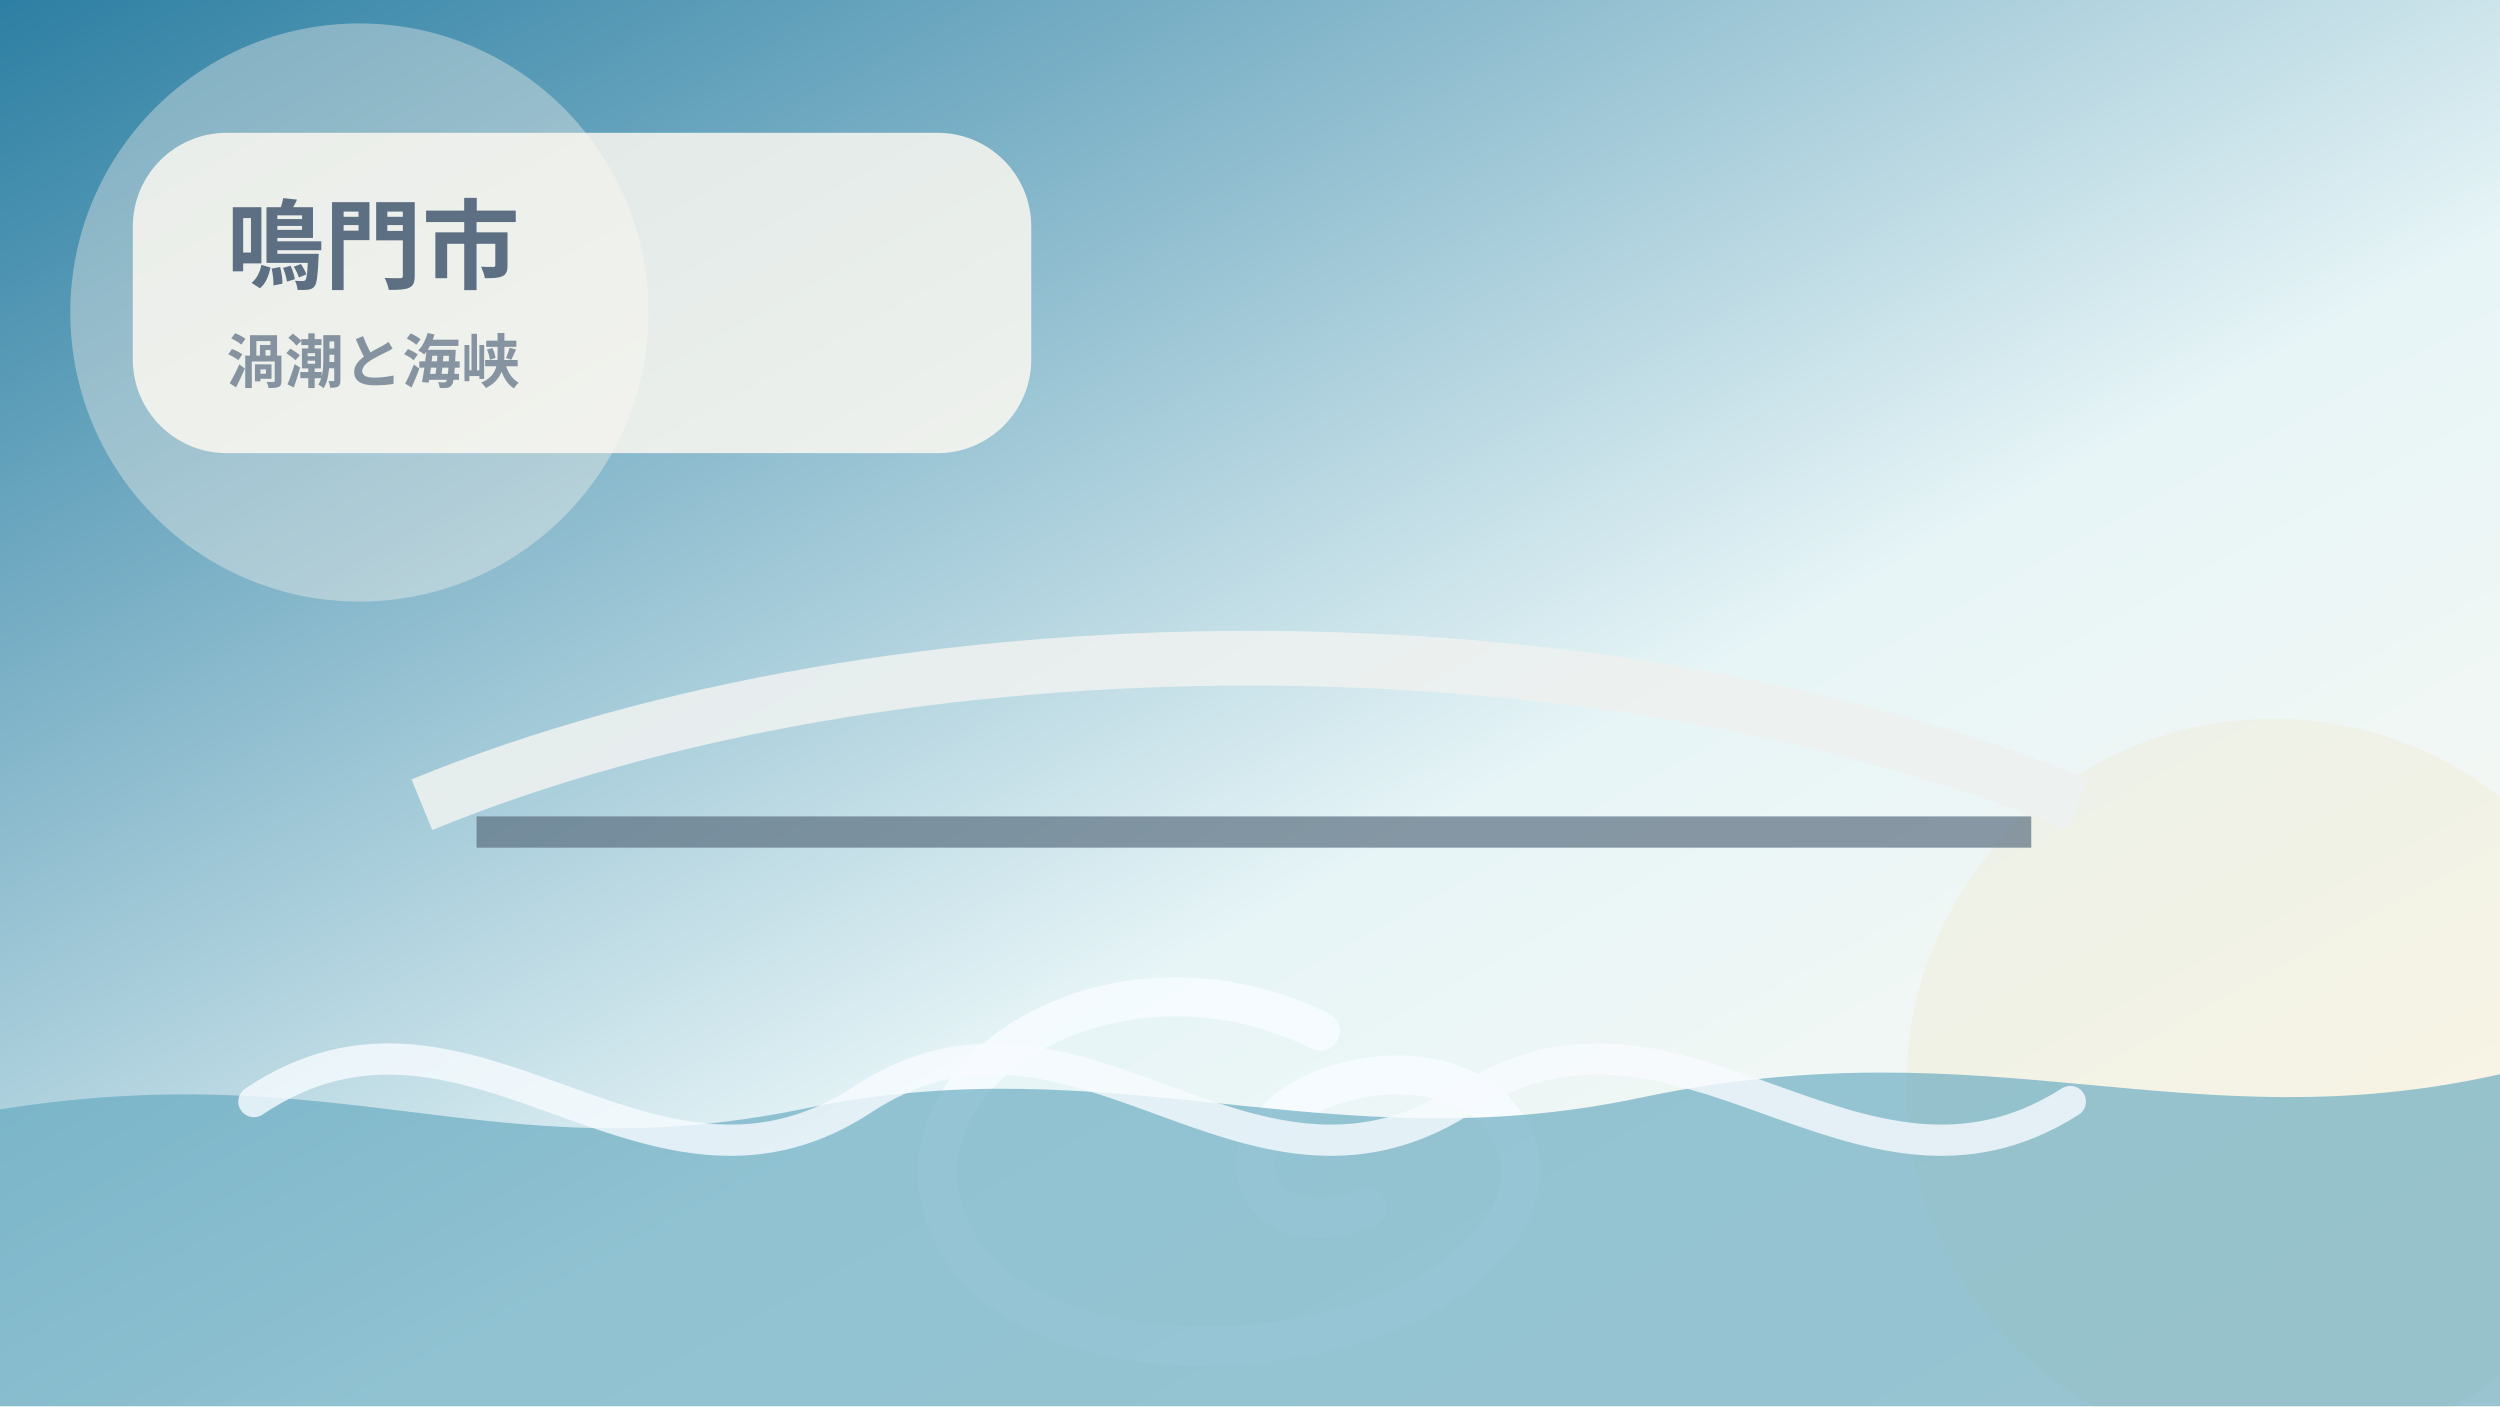
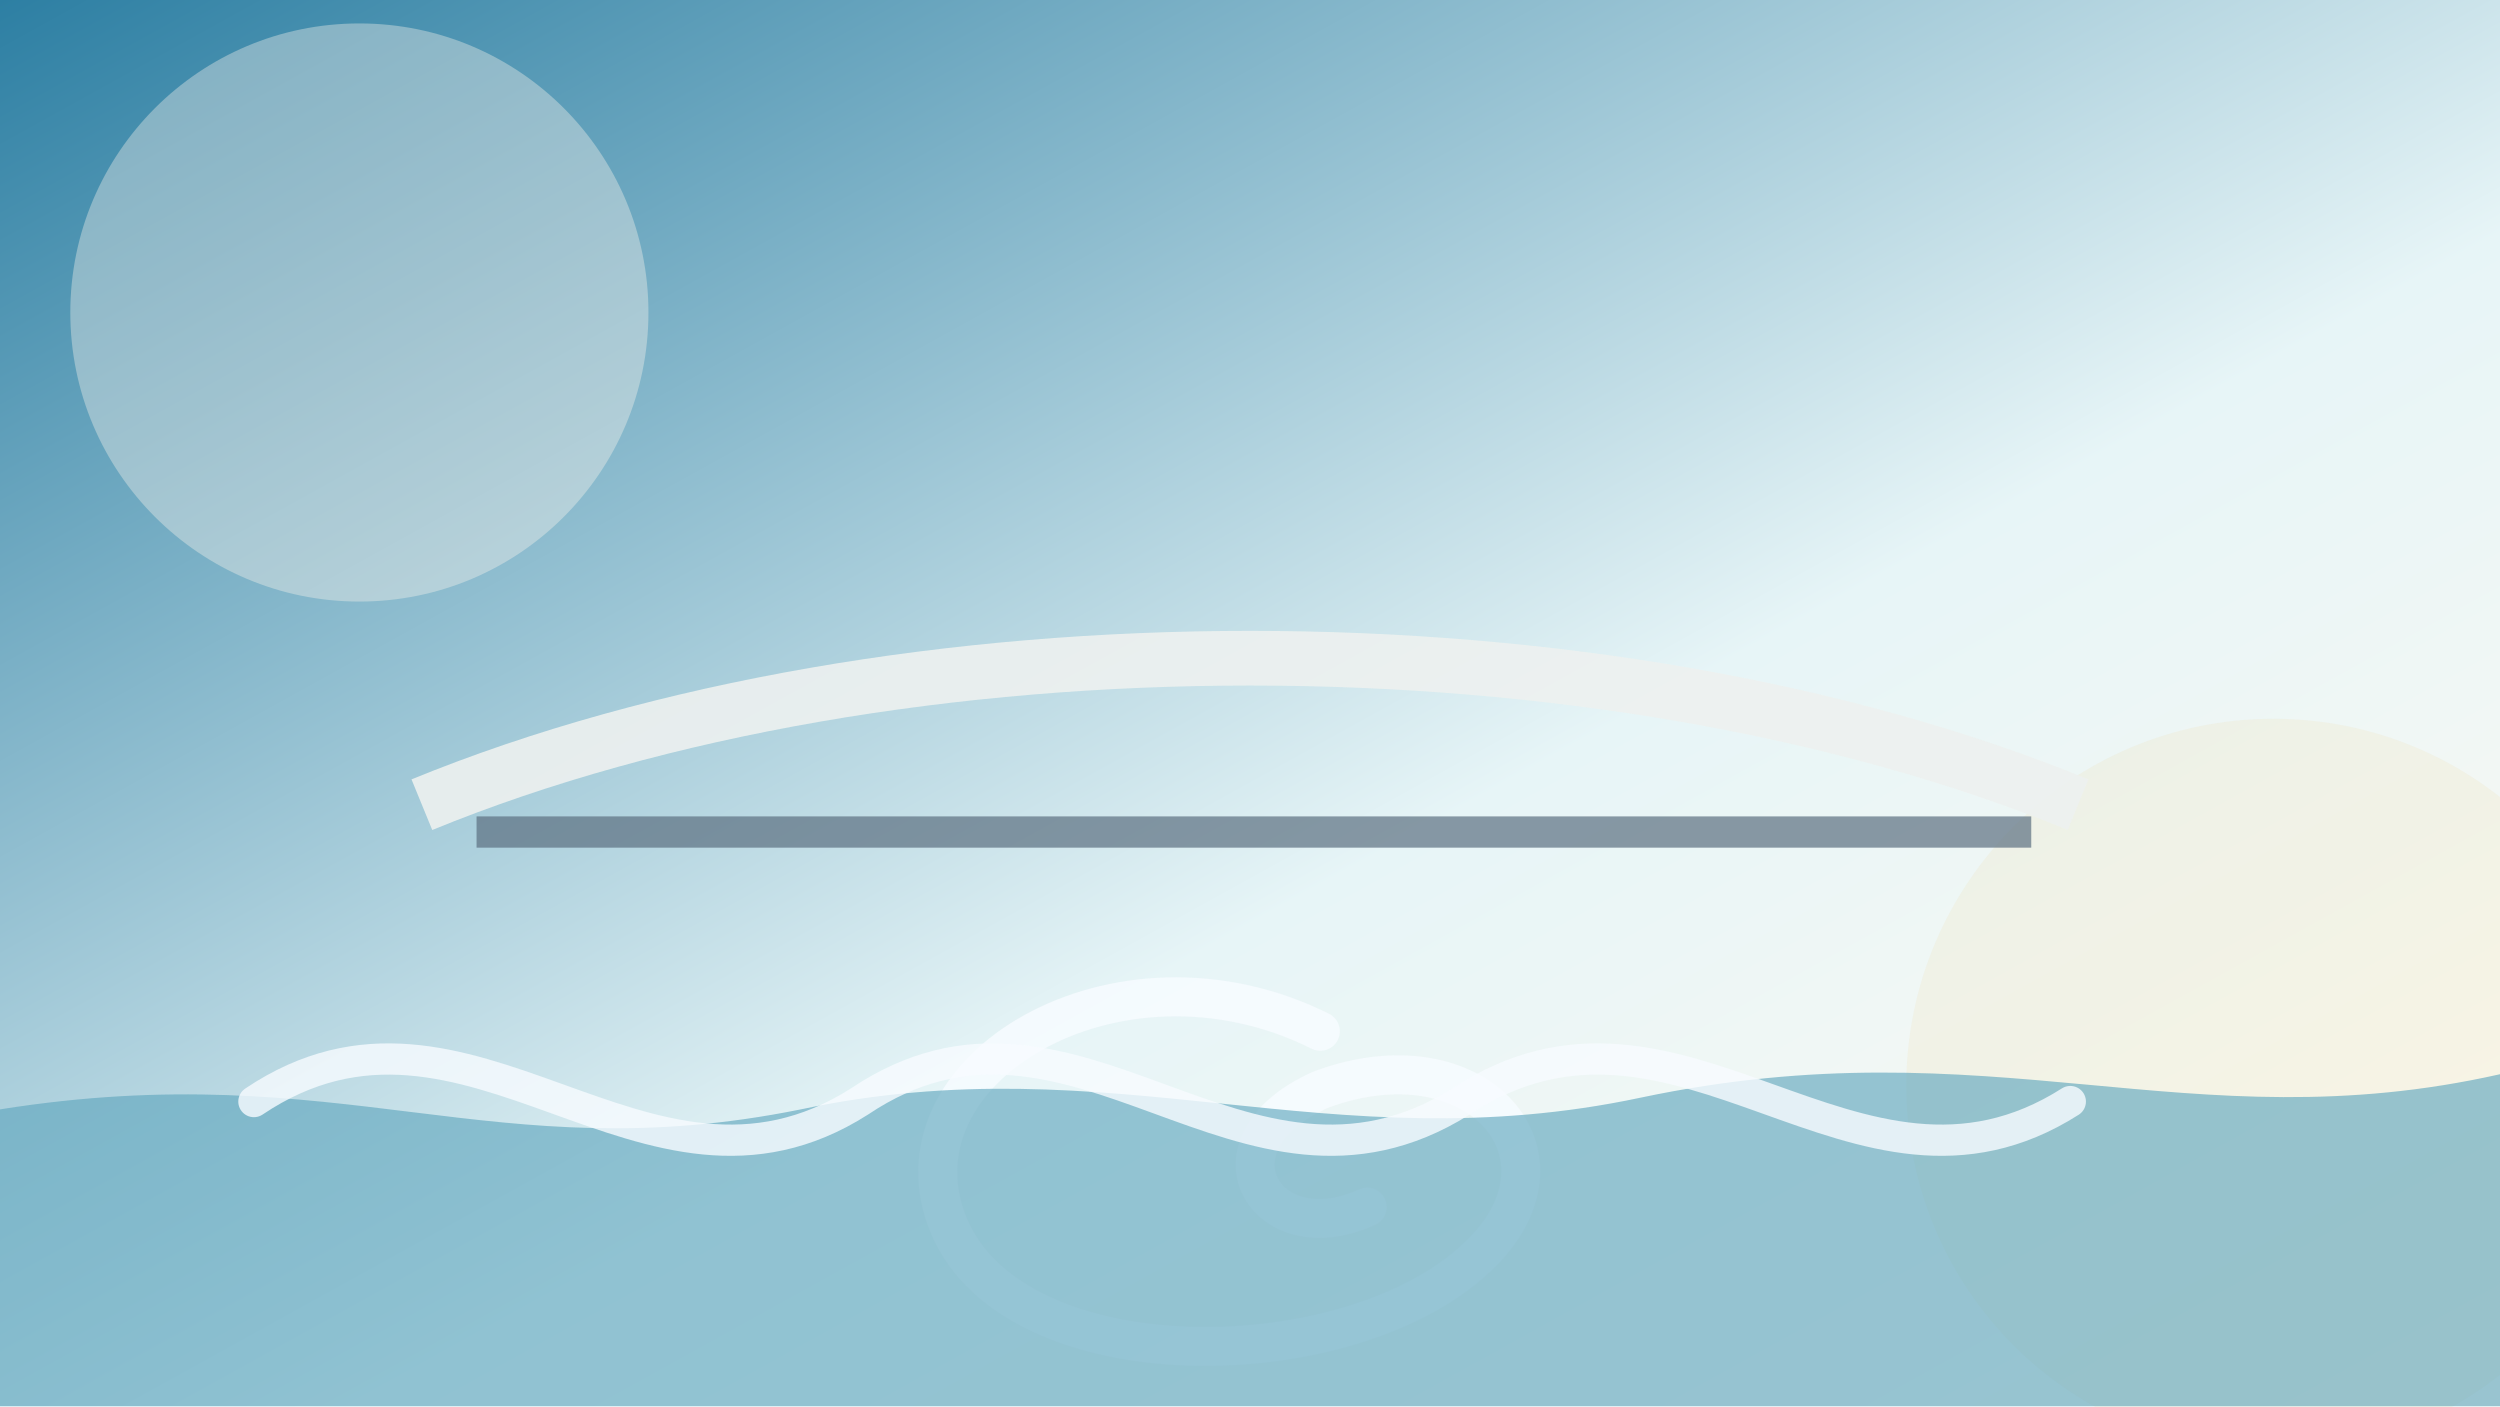
<svg xmlns="http://www.w3.org/2000/svg" viewBox="0 0 640 360" role="img" aria-labelledby="title desc">
  <defs>
    <linearGradient id="sky" x1="0" y1="0" x2="1" y2="1">
      <stop offset="0%" stop-color="#2d7fa3" />
      <stop offset="58%" stop-color="#e7f5f7" />
      <stop offset="100%" stop-color="#fffaf1" />
    </linearGradient>
    <style>
      :root { --bg:#2d7fa3; --light:#e7f5f7; --accent:#e9c57a; --dark:#5d6f83; }
-       text { font-family: "Yu Gothic", "Hiragino Sans", "Noto Sans JP", sans-serif; }
    </style>
  </defs>
  <rect width="640" height="360" rx="0" fill="url(#sky)" />
  <circle cx="92" cy="80" r="74" fill="#fff8ed" opacity=".36" />
  <circle cx="582" cy="278" r="94" fill="#e9c57a" opacity=".11" />
  <path d="M338 264 C286 238 226 274 243 314 C260 354 345 353 378 322 C406 296 378 264 338 279 C307 293 324 321 350 309" fill="none" stroke="#f7fbff" stroke-width="10" stroke-linecap="round" opacity=".85" />
  <path d="M108 206 C230 156 410 156 532 206" fill="none" stroke="#edf1ef" stroke-width="14" opacity=".9" />
  <path d="M122 213 L520 213" stroke="#5b6f80" stroke-width="8" opacity=".7" />
  <path d="M0 284 C88 270 126 300 205 284 C285 267 340 298 420 281 C510 262 560 293 640 275 L640 360 L0 360 Z" fill="#5fa6bd" opacity=".64" />
  <path d="M65 282 C120 245 165 317 220 282 C275 245 318 317 374 282 C430 245 475 317 530 282" fill="none" stroke="#f7fbff" stroke-width="8" stroke-linecap="round" opacity=".8" />
-   <rect x="34" y="34" width="230" height="82" rx="24" fill="#fffaf1" opacity=".82" />
-   <text x="58" y="72" font-size="25" font-weight="700" fill="#5d6f83">鳴門市</text>
-   <text x="58" y="98" font-size="15" font-weight="600" fill="#5d6f83" opacity=".72">渦潮と海峡</text>
</svg>
